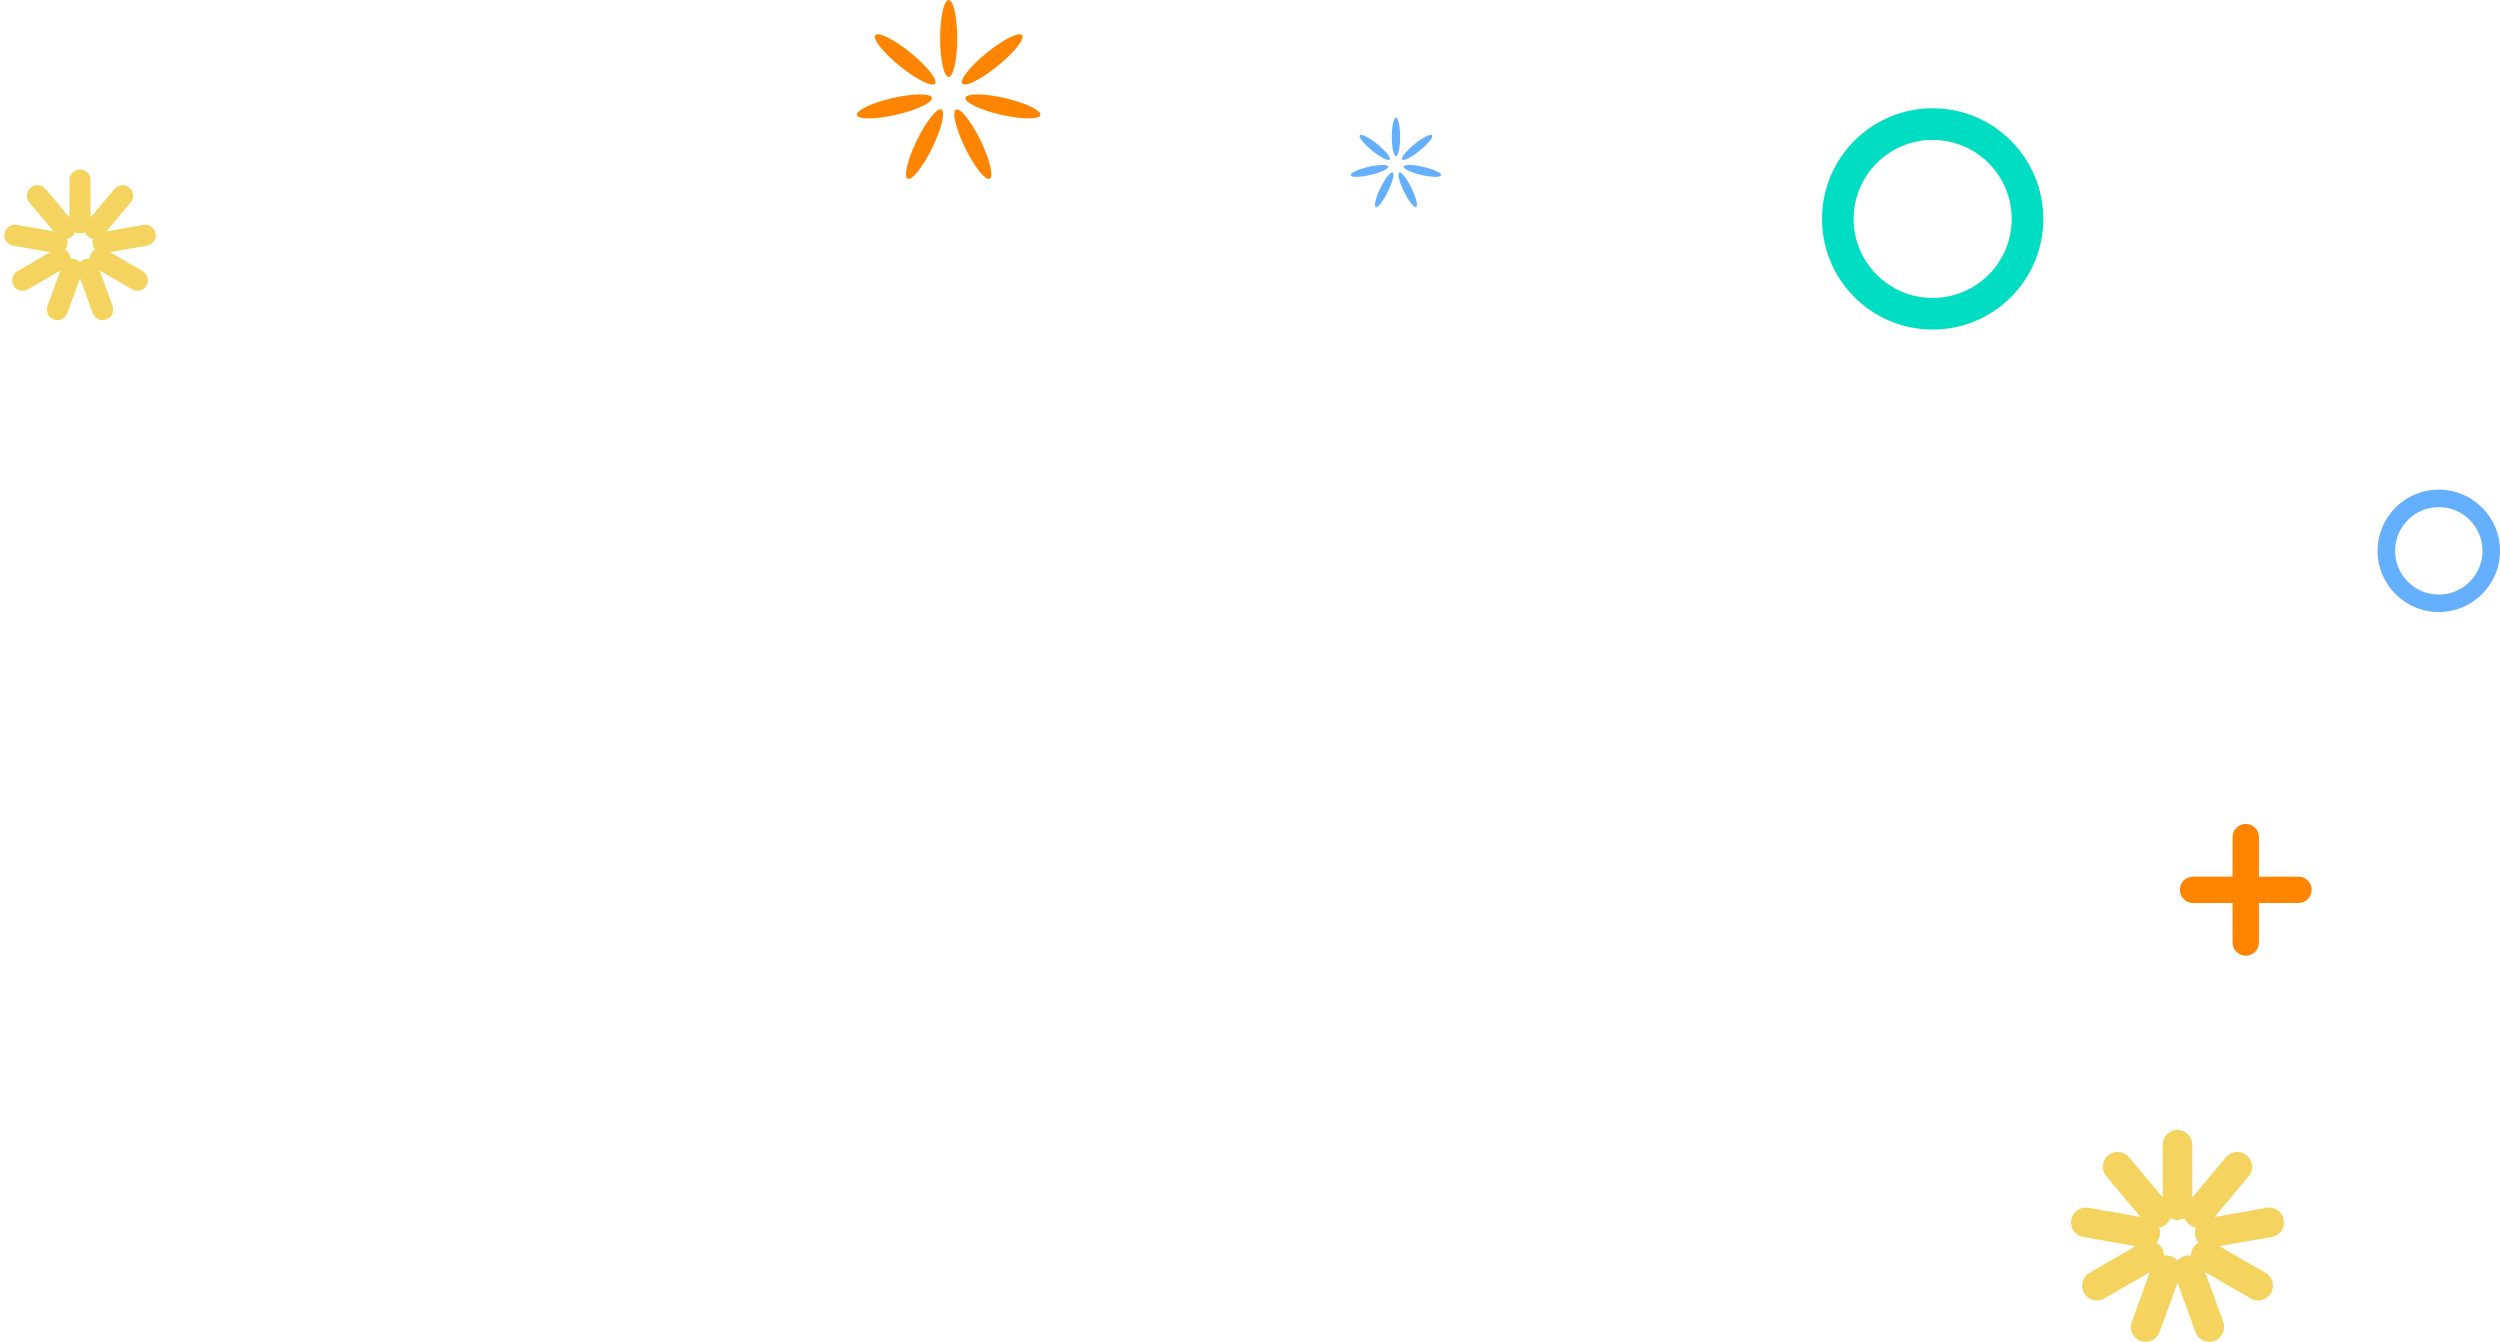
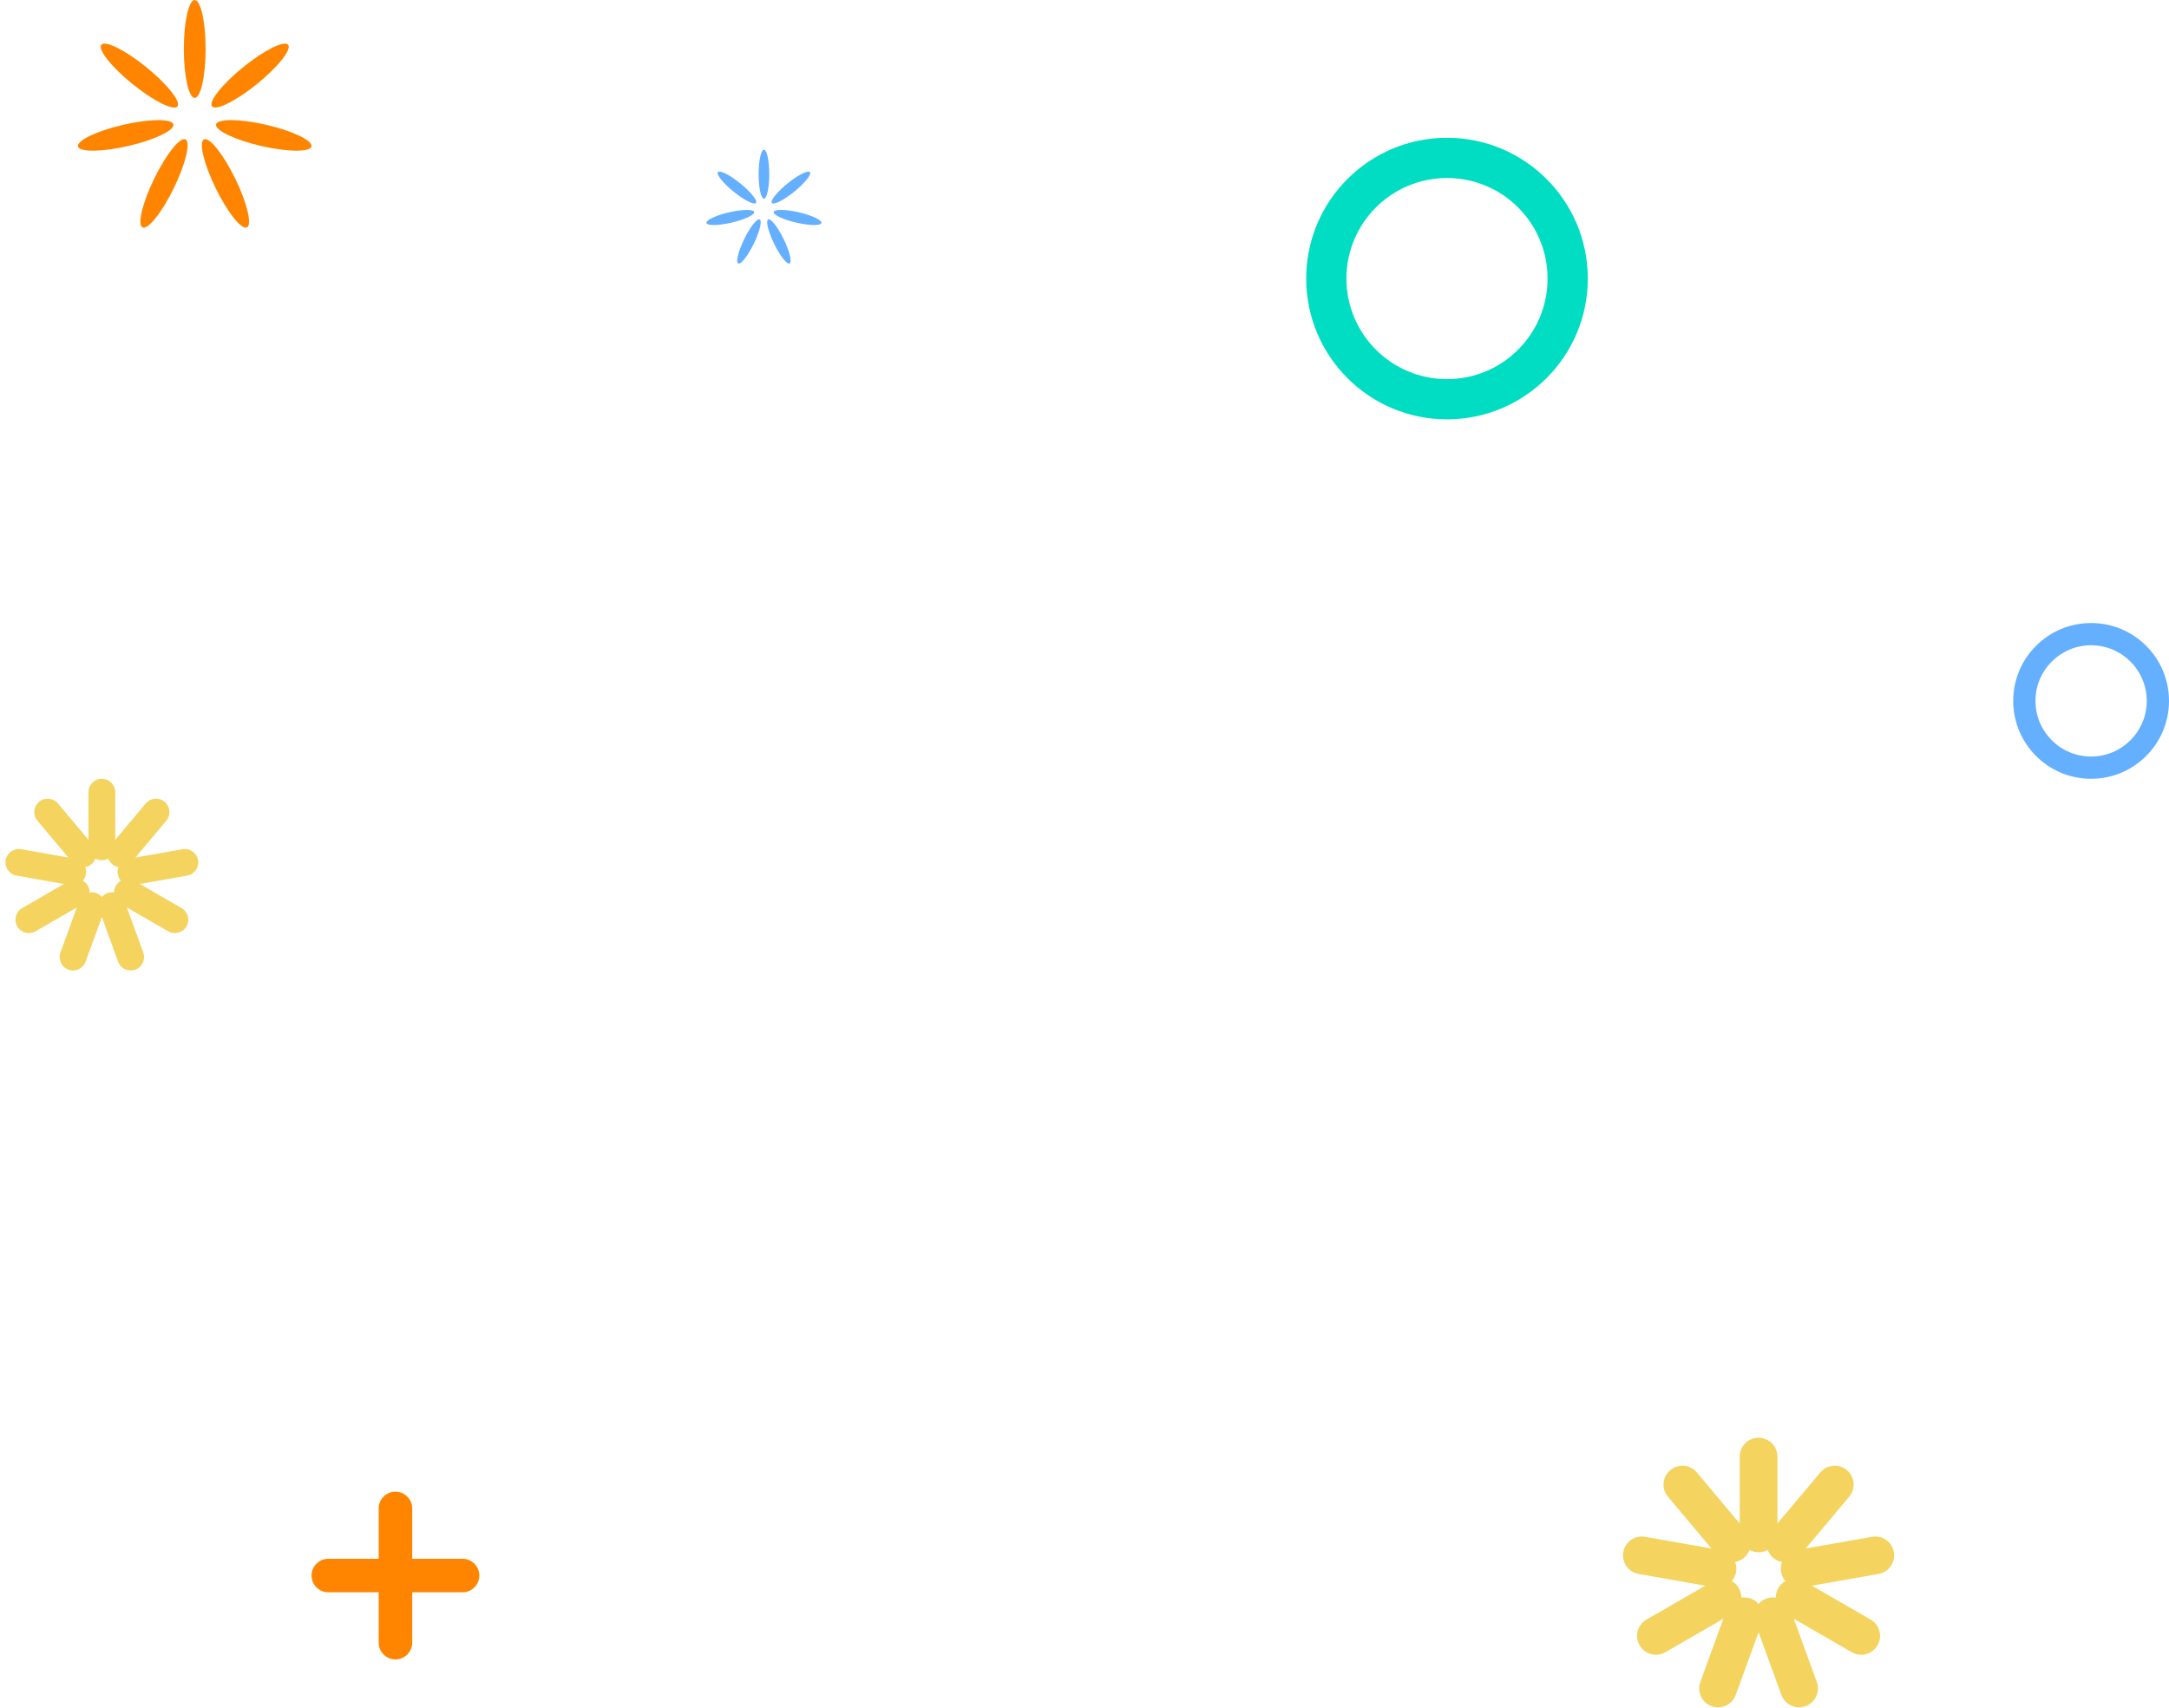
- <svg xmlns="http://www.w3.org/2000/svg" width="531px" height="285px" viewBox="0 0 531 285" version="1.1">
+ <svg xmlns="http://www.w3.org/2000/svg" width="362px" height="285px" viewBox="0 0 362 285" version="1.1">
  <defs />
  <g id="Page-9" stroke="none" stroke-width="1" fill="none" fill-rule="evenodd">
    <g id="Group" transform="translate(1, 0)">
-       <path d="M200.5,16.344 C199.496,16.344 198.682,12.685 198.682,8.172 C198.682,3.659 199.496,0 200.5,0 C201.504,0 202.318,3.659 202.318,8.172 C202.318,12.685 201.504,16.344 200.5,16.344 Z M203.388,17.759 C202.756,16.979 205.087,14.044 208.595,11.204 C212.102,8.363 215.458,6.693 216.09,7.474 C216.722,8.254 214.391,11.189 210.883,14.029 C207.376,16.87 204.02,18.54 203.388,17.759 Z M204.058,20.765 C204.284,19.786 208.032,19.816 212.43,20.831 C216.827,21.847 220.209,23.463 219.983,24.441 C219.758,25.419 216.01,25.39 211.612,24.374 C207.214,23.359 203.832,21.743 204.058,20.765 Z M202.045,23.266 C202.947,22.826 205.283,25.758 207.261,29.814 C209.24,33.871 210.112,37.516 209.21,37.956 C208.307,38.396 205.972,35.465 203.993,31.408 C202.015,27.352 201.142,23.706 202.045,23.266 Z M198.955,23.266 C199.858,23.706 198.985,27.352 197.007,31.408 C195.028,35.465 192.693,38.396 191.79,37.956 C190.888,37.516 191.76,33.871 193.739,29.814 C195.717,25.758 198.053,22.826 198.955,23.266 Z M196.942,20.765 C197.168,21.743 193.786,23.359 189.388,24.374 C184.99,25.39 181.242,25.419 181.017,24.441 C180.791,23.463 184.173,21.847 188.57,20.831 C192.968,19.816 196.716,19.786 196.942,20.765 Z M197.612,17.759 C196.98,18.54 193.624,16.87 190.117,14.029 C186.609,11.189 184.278,8.254 184.91,7.474 C185.542,6.693 188.898,8.363 192.405,11.204 C195.913,14.044 198.244,16.979 197.612,17.759 Z" id="Oval-3" fill="#FF8500" />
-       <path d="M295.5,33.172 C295.011,33.172 294.614,31.343 294.614,29.086 C294.614,26.829 295.011,25 295.5,25 C295.989,25 296.386,26.829 296.386,29.086 C296.386,31.343 295.989,33.172 295.5,33.172 Z M296.826,33.88 C296.518,33.499 297.69,32.04 299.444,30.62 C301.197,29.2 302.869,28.357 303.176,28.737 C303.484,29.117 302.312,30.576 300.558,31.997 C298.805,33.417 297.133,34.26 296.826,33.88 Z M297.131,35.382 C297.241,34.906 299.113,34.931 301.312,35.438 C303.511,35.946 305.204,36.744 305.094,37.221 C304.984,37.697 303.112,37.672 300.913,37.164 C298.715,36.657 297.021,35.859 297.131,35.382 Z M296.207,36.633 C296.646,36.419 297.805,37.889 298.794,39.917 C299.783,41.946 300.229,43.764 299.789,43.978 C299.349,44.193 298.191,42.722 297.202,40.694 C296.213,38.666 295.767,36.848 296.207,36.633 Z M294.793,36.633 C295.233,36.848 294.787,38.666 293.798,40.694 C292.809,42.722 291.651,44.193 291.211,43.978 C290.771,43.764 291.217,41.946 292.206,39.917 C293.195,37.889 294.354,36.419 294.793,36.633 Z M293.869,35.382 C293.979,35.859 292.285,36.657 290.087,37.164 C287.888,37.672 286.016,37.697 285.906,37.221 C285.796,36.744 287.489,35.946 289.688,35.438 C291.887,34.931 293.759,34.906 293.869,35.382 Z M294.174,33.88 C293.867,34.26 292.195,33.417 290.442,31.997 C288.688,30.576 287.516,29.117 287.824,28.737 C288.131,28.357 289.803,29.2 291.556,30.62 C293.31,32.04 294.482,33.499 294.174,33.88 Z" id="Oval-3" fill="#65AFFF" />
-       <path d="M433,46.5 C433,33.521 422.479,23 409.5,23 C396.521,23 386,33.521 386,46.5 C386,59.479 396.521,70 409.5,70 C422.479,70 433,59.479 433,46.5 Z M392.714,46.5 C392.714,37.23 400.23,29.714 409.5,29.714 C418.77,29.714 426.286,37.23 426.286,46.5 C426.286,55.77 418.77,63.286 409.5,63.286 C400.23,63.286 392.714,55.77 392.714,46.5 Z" id="Oval-4" fill="#00DDC2" fill-rule="nonzero" />
-       <path d="M530,117 C530,109.82 524.18,104 517,104 C509.82,104 504,109.82 504,117 C504,124.18 509.82,130 517,130 C524.18,130 530,124.18 530,117 Z M507.714,117 C507.714,111.872 511.872,107.714 517,107.714 C522.128,107.714 526.286,111.872 526.286,117 C526.286,122.128 522.128,126.286 517,126.286 C511.872,126.286 507.714,122.128 507.714,117 Z" id="Oval-4-Copy" fill="#65AFFF" fill-rule="nonzero" />
-       <path d="M473.201,186.201 L464.8,186.201 C463.257,186.201 462,187.454 462,189 C462,190.543 463.254,191.799 464.8,191.799 L473.201,191.799 L473.201,200.2 C473.201,201.743 474.454,203 476,203 C477.543,203 478.799,201.746 478.799,200.2 L478.799,191.799 L487.2,191.799 C488.743,191.799 490,190.546 490,189 C490,187.457 488.746,186.201 487.2,186.201 L478.799,186.201 L478.799,177.8 C478.799,176.257 477.546,175 476,175 C474.457,175 473.201,176.254 473.201,177.8 L473.201,186.201 Z" id="Combined-Shape" fill="#FF8500" />
-       <path d="M13.764,46.187 L13.764,38.245 C13.764,37.005 14.756,36 16,36 C17.235,36 18.237,37 18.237,38.245 L18.237,46.187 L23.323,40.125 C24.12,39.175 25.526,39.044 26.479,39.843 C27.425,40.637 27.55,42.046 26.749,43 L21.591,49.148 L29.456,47.761 C30.677,47.546 31.839,48.349 32.055,49.574 C32.269,50.79 31.459,51.95 30.232,52.166 L22.329,53.56 L29.292,57.58 C30.366,58.2 30.74,59.562 30.118,60.639 C29.501,61.709 28.134,62.077 27.056,61.454 L20.178,57.483 L22.91,64.988 C23.334,66.153 22.745,67.437 21.576,67.862 C20.415,68.284 19.132,67.688 18.707,66.517 L16,59.082 L13.294,66.517 C12.87,67.682 11.593,68.287 10.425,67.862 C9.264,67.44 8.665,66.158 9.091,64.988 L11.822,57.483 L4.945,61.454 C3.871,62.074 2.504,61.717 1.882,60.639 C1.265,59.57 1.63,58.203 2.708,57.58 L9.672,53.56 L1.768,52.166 C0.547,51.951 -0.27,50.799 -0.054,49.574 C0.16,48.358 1.319,47.545 2.545,47.761 L10.41,49.148 L5.251,43 C4.454,42.05 4.569,40.643 5.521,39.843 C6.468,39.049 7.877,39.171 8.678,40.125 L13.764,46.187 Z M14.922,49.318 C14.792,49.671 14.57,49.996 14.26,50.257 C13.95,50.516 13.591,50.678 13.22,50.745 C13.361,51.11 13.407,51.518 13.333,51.935 C13.26,52.349 13.078,52.717 12.82,53.013 C13.156,53.202 13.447,53.482 13.655,53.842 C13.862,54.201 13.959,54.593 13.955,54.98 C14.318,54.921 14.702,54.952 15.074,55.088 C15.445,55.223 15.759,55.445 16,55.724 C16.24,55.446 16.554,55.223 16.926,55.088 C17.297,54.953 17.681,54.922 18.044,54.98 C18.041,54.595 18.137,54.203 18.345,53.842 C18.552,53.484 18.844,53.204 19.18,53.014 C18.923,52.718 18.74,52.351 18.667,51.935 C18.594,51.52 18.64,51.112 18.781,50.746 C18.41,50.679 18.052,50.517 17.741,50.257 C17.431,49.997 17.21,49.672 17.08,49.318 C16.761,49.494 16.393,49.594 16,49.594 C15.609,49.594 15.242,49.494 14.922,49.318 Z" id="Rectangle-6" fill="#F4D35E" />
-       <path d="M458.355,254.325 L458.355,243.135 C458.355,241.404 459.767,240 461.5,240 C463.237,240 464.645,241.406 464.645,243.135 L464.645,254.325 L471.812,245.784 C472.925,244.458 474.908,244.29 476.236,245.404 C477.567,246.521 477.742,248.503 476.63,249.828 L469.362,258.489 L480.443,256.536 C482.148,256.235 483.776,257.381 484.077,259.088 C484.378,260.799 483.239,262.43 481.535,262.73 L470.4,264.693 L480.211,270.358 C481.711,271.224 482.22,273.148 481.354,274.649 C480.485,276.154 478.564,276.67 477.066,275.805 L467.376,270.211 L471.224,280.784 C471.816,282.411 470.97,284.213 469.341,284.806 C467.709,285.4 465.905,284.561 465.313,282.935 L461.5,272.459 L457.687,282.935 C457.095,284.563 455.288,285.399 453.66,284.806 C452.027,284.212 451.185,282.409 451.777,280.784 L455.625,270.211 L445.935,275.805 C444.435,276.671 442.514,276.15 441.647,274.649 C440.778,273.145 441.292,271.223 442.79,270.358 L452.601,264.693 L441.465,262.73 C439.76,262.429 438.623,260.795 438.924,259.088 C439.225,257.378 440.854,256.235 442.558,256.536 L453.639,258.489 L446.371,249.828 C445.258,248.501 445.437,246.518 446.765,245.404 C448.095,244.288 450.077,244.46 451.189,245.784 L458.355,254.325 Z M459.983,258.728 C459.799,259.226 459.488,259.684 459.053,260.049 C458.617,260.414 458.112,260.641 457.59,260.736 C457.788,261.251 457.853,261.825 457.75,262.408 C457.647,262.991 457.39,263.509 457.028,263.925 C457.501,264.193 457.911,264.587 458.203,265.091 C458.494,265.596 458.63,266.148 458.625,266.691 C459.137,266.609 459.677,266.652 460.198,266.842 C460.72,267.032 461.161,267.346 461.501,267.738 C461.84,267.345 462.281,267.032 462.803,266.842 C463.325,266.652 463.864,266.609 464.376,266.691 C464.371,266.147 464.507,265.595 464.798,265.091 C465.09,264.586 465.5,264.192 465.973,263.925 C465.611,263.508 465.353,262.991 465.25,262.408 C465.148,261.824 465.212,261.25 465.41,260.735 C464.888,260.641 464.383,260.413 463.948,260.049 C463.513,259.683 463.201,259.225 463.018,258.728 C462.567,258.976 462.05,259.117 461.5,259.117 C460.95,259.117 460.433,258.976 459.983,258.728 Z" id="Rectangle-6" fill="#F4D35E" />
+       <path d="M31.5,16.344 C30.496,16.344 29.682,12.685 29.682,8.172 C29.682,3.659 30.496,0 31.5,0 C32.504,0 33.318,3.659 33.318,8.172 C33.318,12.685 32.504,16.344 31.5,16.344 Z M34.388,17.759 C33.756,16.979 36.087,14.044 39.595,11.204 C43.102,8.363 46.458,6.693 47.09,7.474 C47.722,8.254 45.391,11.189 41.883,14.029 C38.376,16.87 35.02,18.54 34.388,17.759 Z M35.058,20.765 C35.284,19.786 39.032,19.816 43.43,20.831 C47.827,21.847 51.209,23.463 50.983,24.441 C50.758,25.419 47.01,25.39 42.612,24.374 C38.214,23.359 34.832,21.743 35.058,20.765 Z M33.045,23.266 C33.947,22.826 36.283,25.758 38.261,29.814 C40.24,33.871 41.112,37.516 40.21,37.956 C39.307,38.396 36.972,35.465 34.993,31.408 C33.015,27.352 32.142,23.706 33.045,23.266 Z M29.955,23.266 C30.858,23.706 29.985,27.352 28.007,31.408 C26.028,35.465 23.693,38.396 22.79,37.956 C21.888,37.516 22.76,33.871 24.739,29.814 C26.717,25.758 29.053,22.826 29.955,23.266 Z M27.942,20.765 C28.168,21.743 24.786,23.359 20.388,24.374 C15.99,25.39 12.242,25.419 12.017,24.441 C11.791,23.463 15.173,21.847 19.57,20.831 C23.968,19.816 27.716,19.786 27.942,20.765 Z M28.612,17.759 C27.98,18.54 24.624,16.87 21.117,14.029 C17.609,11.189 15.278,8.254 15.91,7.474 C16.542,6.693 19.898,8.363 23.405,11.204 C26.913,14.044 29.244,16.979 28.612,17.759 Z" id="Oval-3" fill="#FF8500" />
+       <path d="M126.5,33.172 C126.011,33.172 125.614,31.343 125.614,29.086 C125.614,26.829 126.011,25 126.5,25 C126.989,25 127.386,26.829 127.386,29.086 C127.386,31.343 126.989,33.172 126.5,33.172 Z M127.826,33.88 C127.518,33.499 128.69,32.04 130.444,30.62 C132.197,29.2 133.869,28.357 134.176,28.737 C134.484,29.117 133.312,30.576 131.558,31.997 C129.805,33.417 128.133,34.26 127.826,33.88 Z M128.131,35.382 C128.241,34.906 130.113,34.931 132.312,35.438 C134.511,35.946 136.204,36.744 136.094,37.221 C135.984,37.697 134.112,37.672 131.913,37.164 C129.715,36.657 128.021,35.859 128.131,35.382 Z M127.207,36.633 C127.646,36.419 128.805,37.889 129.794,39.917 C130.783,41.946 131.229,43.764 130.789,43.978 C130.349,44.193 129.191,42.722 128.202,40.694 C127.213,38.666 126.767,36.848 127.207,36.633 Z M125.793,36.633 C126.233,36.848 125.787,38.666 124.798,40.694 C123.809,42.722 122.651,44.193 122.211,43.978 C121.771,43.764 122.217,41.946 123.206,39.917 C124.195,37.889 125.354,36.419 125.793,36.633 Z M124.869,35.382 C124.979,35.859 123.285,36.657 121.087,37.164 C118.888,37.672 117.016,37.697 116.906,37.221 C116.796,36.744 118.489,35.946 120.688,35.438 C122.887,34.931 124.759,34.906 124.869,35.382 Z M125.174,33.88 C124.867,34.26 123.195,33.417 121.442,31.997 C119.688,30.576 118.516,29.117 118.824,28.737 C119.131,28.357 120.803,29.2 122.556,30.62 C124.31,32.04 125.482,33.499 125.174,33.88 Z" id="Oval-3" fill="#65AFFF" />
+       <path d="M264,46.5 C264,33.521 253.479,23 240.5,23 C227.521,23 217,33.521 217,46.5 C217,59.479 227.521,70 240.5,70 C253.479,70 264,59.479 264,46.5 Z M223.714,46.5 C223.714,37.23 231.23,29.714 240.5,29.714 C249.77,29.714 257.286,37.23 257.286,46.5 C257.286,55.77 249.77,63.286 240.5,63.286 C231.23,63.286 223.714,55.77 223.714,46.5 Z" id="Oval-4" fill="#00DDC2" fill-rule="nonzero" />
+       <path d="M361,117 C361,109.82 355.18,104 348,104 C340.82,104 335,109.82 335,117 C335,124.18 340.82,130 348,130 C355.18,130 361,124.18 361,117 Z M338.714,117 C338.714,111.872 342.872,107.714 348,107.714 C353.128,107.714 357.286,111.872 357.286,117 C357.286,122.128 353.128,126.286 348,126.286 C342.872,126.286 338.714,122.128 338.714,117 Z" id="Oval-4-Copy" fill="#65AFFF" fill-rule="nonzero" />
+       <path d="M62.201,260.201 L53.8,260.201 C52.257,260.201 51,261.454 51,263 C51,264.543 52.254,265.799 53.8,265.799 L62.201,265.799 L62.201,274.2 C62.201,275.743 63.454,277 65,277 C66.543,277 67.799,275.746 67.799,274.2 L67.799,265.799 L76.2,265.799 C77.743,265.799 79,264.546 79,263 C79,261.457 77.746,260.201 76.2,260.201 L67.799,260.201 L67.799,251.8 C67.799,250.257 66.546,249 65,249 C63.457,249 62.201,250.254 62.201,251.8 L62.201,260.201 Z" id="Combined-Shape" fill="#FF8500" />
+       <path d="M13.764,140.187 L13.764,132.245 C13.764,131.005 14.756,130 16,130 C17.235,130 18.237,131 18.237,132.245 L18.237,140.187 L23.323,134.125 C24.12,133.175 25.526,133.044 26.479,133.843 C27.425,134.637 27.55,136.046 26.749,137 L21.591,143.148 L29.456,141.761 C30.677,141.546 31.839,142.349 32.055,143.574 C32.269,144.79 31.459,145.95 30.232,146.166 L22.329,147.56 L29.292,151.58 C30.366,152.2 30.74,153.562 30.118,154.639 C29.501,155.709 28.134,156.077 27.056,155.454 L20.178,151.483 L22.91,158.988 C23.334,160.153 22.745,161.437 21.576,161.862 C20.415,162.284 19.132,161.688 18.707,160.517 L16,153.082 L13.294,160.517 C12.87,161.682 11.593,162.287 10.425,161.862 C9.264,161.44 8.665,160.158 9.091,158.988 L11.822,151.483 L4.945,155.454 C3.871,156.074 2.504,155.717 1.882,154.639 C1.265,153.57 1.63,152.203 2.708,151.58 L9.672,147.56 L1.768,146.166 C0.547,145.951 -0.27,144.799 -0.054,143.574 C0.16,142.358 1.319,141.545 2.545,141.761 L10.41,143.148 L5.251,137 C4.454,136.05 4.569,134.643 5.521,133.843 C6.468,133.049 7.877,133.171 8.678,134.125 L13.764,140.187 Z M14.922,143.318 C14.792,143.671 14.57,143.996 14.26,144.257 C13.95,144.516 13.591,144.678 13.22,144.745 C13.361,145.11 13.407,145.518 13.333,145.935 C13.26,146.349 13.078,146.717 12.82,147.013 C13.156,147.202 13.447,147.482 13.655,147.842 C13.862,148.201 13.959,148.593 13.955,148.98 C14.318,148.921 14.702,148.952 15.074,149.088 C15.445,149.223 15.759,149.445 16,149.724 C16.24,149.446 16.554,149.223 16.926,149.088 C17.297,148.953 17.681,148.922 18.044,148.98 C18.041,148.595 18.137,148.203 18.345,147.842 C18.552,147.484 18.844,147.204 19.18,147.014 C18.923,146.718 18.74,146.351 18.667,145.935 C18.594,145.52 18.64,145.112 18.781,144.746 C18.41,144.679 18.052,144.517 17.741,144.257 C17.431,143.997 17.21,143.672 17.08,143.318 C16.761,143.494 16.393,143.594 16,143.594 C15.609,143.594 15.242,143.494 14.922,143.318 Z" id="Rectangle-6" fill="#F4D35E" />
+       <path d="M289.355,254.325 L289.355,243.135 C289.355,241.404 290.767,240 292.5,240 C294.237,240 295.645,241.406 295.645,243.135 L295.645,254.325 L302.812,245.784 C303.925,244.458 305.908,244.29 307.236,245.404 C308.567,246.521 308.742,248.503 307.63,249.828 L300.362,258.489 L311.443,256.536 C313.148,256.235 314.776,257.381 315.077,259.088 C315.378,260.799 314.239,262.43 312.535,262.73 L301.4,264.693 L311.211,270.358 C312.711,271.224 313.22,273.148 312.354,274.649 C311.485,276.154 309.564,276.67 308.066,275.805 L298.376,270.211 L302.224,280.784 C302.816,282.411 301.97,284.213 300.341,284.806 C298.709,285.4 296.905,284.561 296.313,282.935 L292.5,272.459 L288.687,282.935 C288.095,284.563 286.288,285.399 284.66,284.806 C283.027,284.212 282.185,282.409 282.777,280.784 L286.625,270.211 L276.935,275.805 C275.435,276.671 273.514,276.15 272.647,274.649 C271.778,273.145 272.292,271.223 273.79,270.358 L283.601,264.693 L272.465,262.73 C270.76,262.429 269.623,260.795 269.924,259.088 C270.225,257.378 271.854,256.235 273.558,256.536 L284.639,258.489 L277.371,249.828 C276.258,248.501 276.437,246.518 277.765,245.404 C279.095,244.288 281.077,244.46 282.189,245.784 L289.355,254.325 Z M290.983,258.728 C290.799,259.226 290.488,259.684 290.053,260.049 C289.617,260.414 289.112,260.641 288.59,260.736 C288.788,261.251 288.853,261.825 288.75,262.408 C288.647,262.991 288.39,263.509 288.028,263.925 C288.501,264.193 288.911,264.587 289.203,265.091 C289.494,265.596 289.63,266.148 289.625,266.691 C290.137,266.609 290.677,266.652 291.198,266.842 C291.72,267.032 292.161,267.346 292.501,267.738 C292.84,267.345 293.281,267.032 293.803,266.842 C294.325,266.652 294.864,266.609 295.376,266.691 C295.371,266.147 295.507,265.595 295.798,265.091 C296.09,264.586 296.5,264.192 296.973,263.925 C296.611,263.508 296.353,262.991 296.25,262.408 C296.148,261.824 296.212,261.25 296.41,260.735 C295.888,260.641 295.383,260.413 294.948,260.049 C294.513,259.683 294.201,259.225 294.018,258.728 C293.567,258.976 293.05,259.117 292.5,259.117 C291.95,259.117 291.433,258.976 290.983,258.728 Z" id="Rectangle-6" fill="#F4D35E" />
    </g>
  </g>
</svg>
